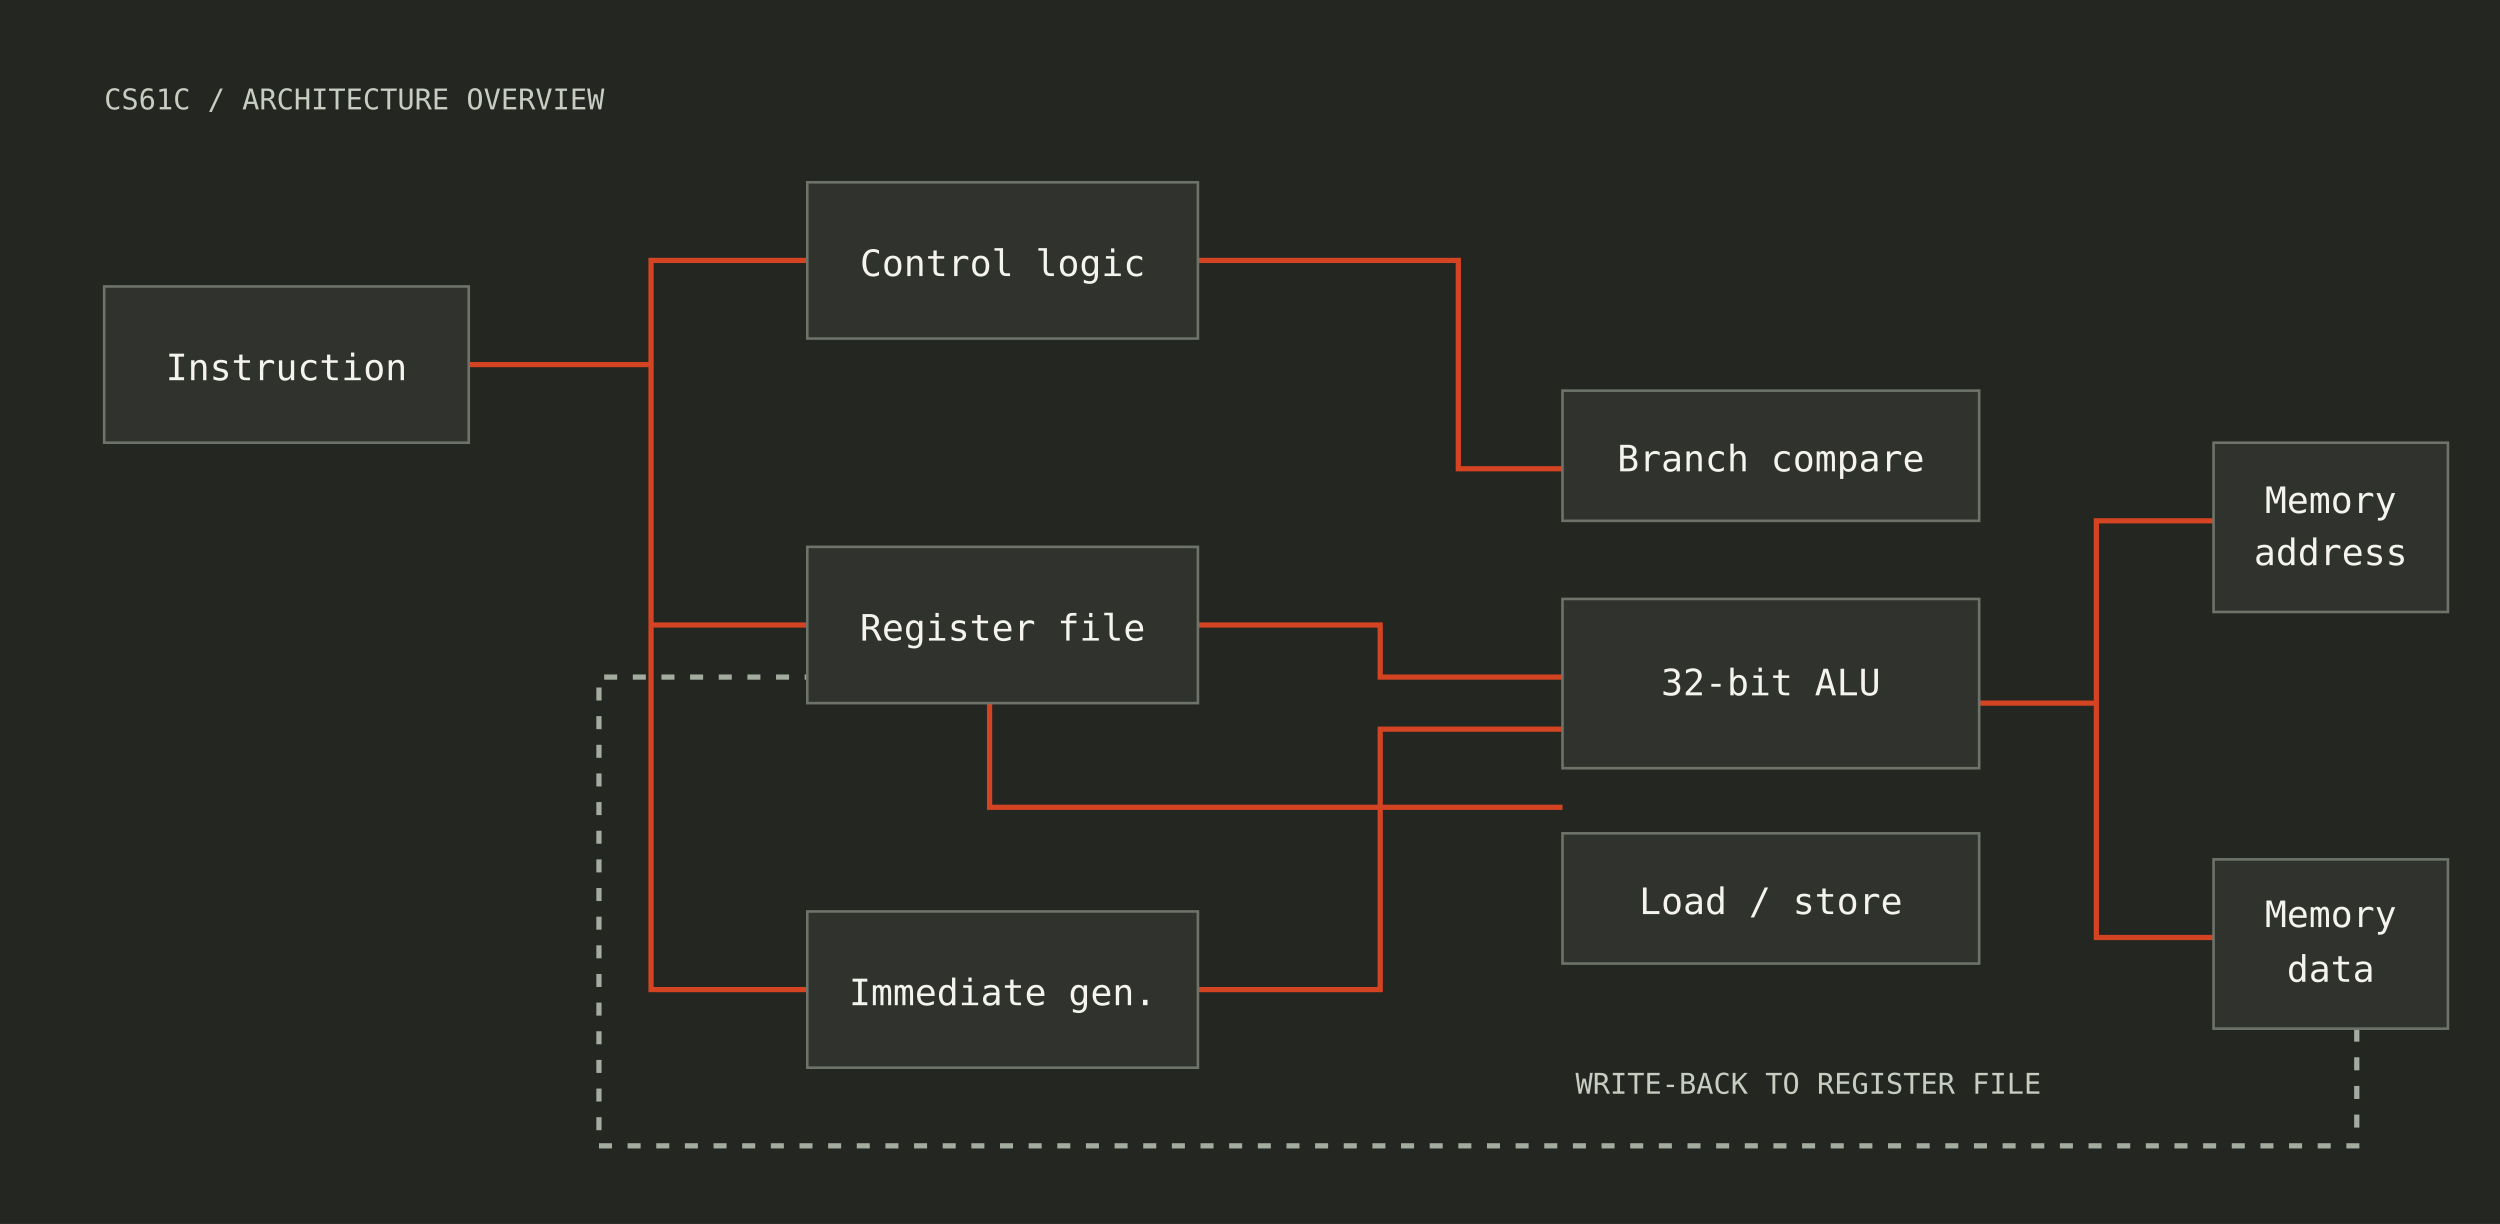
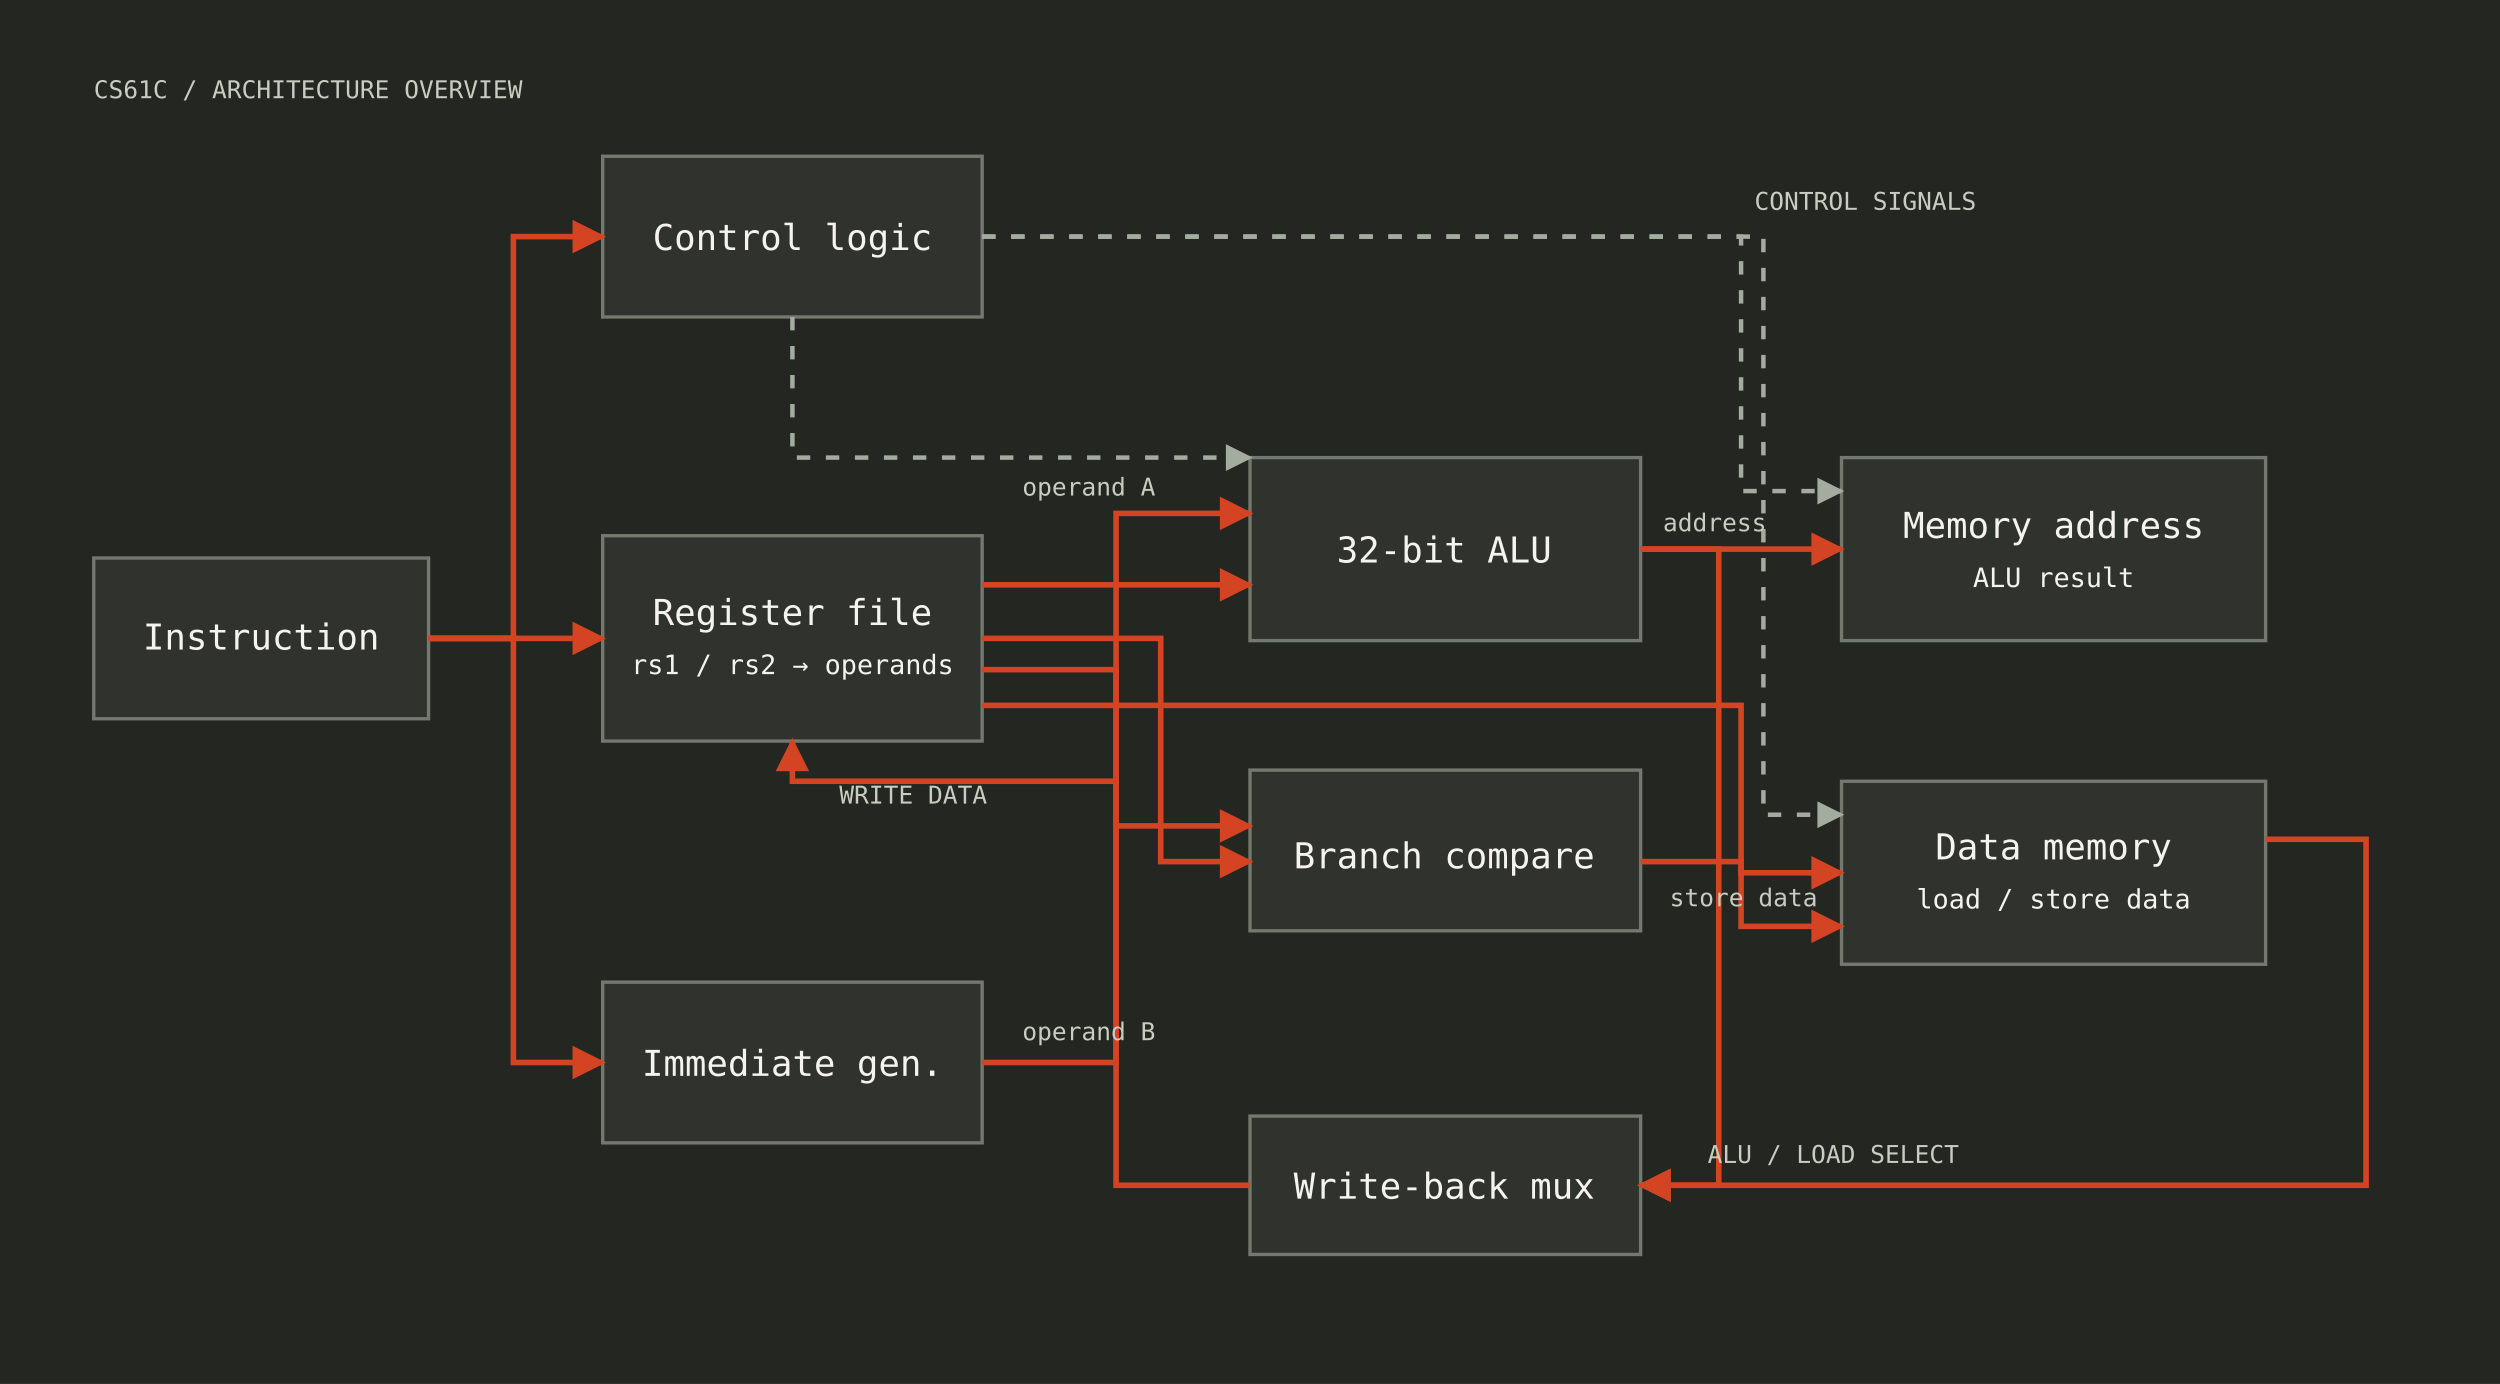
- <svg xmlns="http://www.w3.org/2000/svg" viewBox="0 0 960 470" role="img" aria-labelledby="title desc">
-   <rect width="960" height="470" fill="#242622" />
-   <g fill="none" stroke="#d44422" stroke-width="2">
-     <path d="M180 140h70v-40h60m-60 40v100h60m-60-100v240h60M460 240h70v20h70M460 380h70V280h70M460 100h100v80h100M760 270h45v-70h45m-45 70v90h45M380 270v40h220" />
-     <path d="M905 395v45H230V260h80" stroke="#a4aca0" stroke-dasharray="5 6" />
+ <svg xmlns="http://www.w3.org/2000/svg" viewBox="0 0 1120 620" role="img" aria-labelledby="title desc">
+   <defs>
+     <marker id="arrow" viewBox="0 0 10 10" refX="9" refY="5" markerWidth="6" markerHeight="6" orient="auto-start-reverse">
+       <path d="M0 0l10 5-10 5z" fill="#d44422" />
+     </marker>
+     <marker id="arrow-muted" viewBox="0 0 10 10" refX="9" refY="5" markerWidth="6" markerHeight="6" orient="auto-start-reverse">
+       <path d="M0 0l10 5-10 5z" fill="#a4aca0" />
+     </marker>
+   </defs>
+   <rect width="1120" height="620" fill="#242622" />
+   <g fill="#30332d" stroke="#73796f" stroke-width="1.5">
+     <rect x="42" y="250" width="150" height="72" />
+     <rect x="270" y="70" width="170" height="72" />
+     <rect x="270" y="240" width="170" height="92" />
+     <rect x="270" y="440" width="170" height="72" />
+     <rect x="560" y="205" width="175" height="82" />
+     <rect x="560" y="345" width="175" height="72" />
+     <rect x="825" y="205" width="190" height="82" />
+     <rect x="825" y="350" width="190" height="82" />
+     <rect x="560" y="500" width="175" height="62" />
  </g>
-   <g fill="#30332d" stroke="#6d7368">
-     <rect x="40" y="110" width="140" height="60" />
-     <rect x="310" y="70" width="150" height="60" />
-     <rect x="310" y="210" width="150" height="60" />
-     <rect x="310" y="350" width="150" height="60" />
-     <rect x="600" y="230" width="160" height="65" />
-     <rect x="600" y="150" width="160" height="50" />
-     <rect x="600" y="320" width="160" height="50" />
-     <rect x="850" y="170" width="90" height="65" />
-     <rect x="850" y="330" width="90" height="65" />
+   <g fill="none" stroke="#d44422" stroke-width="2.5" marker-end="url(#arrow)">
+     <path d="M192 286H230V106H270" />
+     <path d="M192 286H270" />
+     <path d="M192 286H230V476H270" />
+     <path d="M440 262H500V230H560" />
+     <path d="M440 300H500V370H560" />
+     <path d="M440 476H500V262H560" />
+     <path d="M440 286H520V386H560" />
+     <path d="M735 246H825" />
+     <path d="M735 386H780V391H825" />
+     <path d="M440 316H780V415H825" />
+     <path d="M1015 376H1060V531H735" />
+     <path d="M735 246H770V531H735" />
+     <path d="M560 531H500V350H355V332" />
  </g>
-   <g fill="#f4f3ee" font-family="monospace" font-size="14" text-anchor="middle">
-     <text x="110" y="146">Instruction</text>
-     <text x="385" y="106">Control logic</text>
-     <text x="385" y="246">Register file</text>
-     <text x="385" y="386">Immediate gen.</text>
-     <text x="680" y="267">32-bit ALU</text>
-     <text x="680" y="181">Branch compare</text>
-     <text x="680" y="351">Load / store</text>
-     <text x="895" y="197">Memory</text>
-     <text x="895" y="217">address</text>
-     <text x="895" y="356">Memory</text>
-     <text x="895" y="377">data</text>
+   <g fill="none" stroke="#a4aca0" stroke-width="2" stroke-dasharray="6 7" marker-end="url(#arrow-muted)">
+     <path d="M355 142V205H560" />
+     <path d="M440 106H780V220H825" />
+     <path d="M440 106H790V365H825" />
  </g>
-   <g font-family="monospace" font-size="11" fill="#c7cdc1">
-     <text x="40" y="42">CS61C / ARCHITECTURE OVERVIEW</text>
-     <text x="605" y="420">WRITE-BACK TO REGISTER FILE</text>
+   <g fill="#f4f3ee" font-family="monospace" font-size="16" text-anchor="middle">
+     <text x="117" y="291">Instruction</text>
+     <text x="355" y="112">Control logic</text>
+     <text x="355" y="280">Register file</text>
+     <text x="355" y="302" font-size="12">rs1 / rs2 → operands</text>
+     <text x="355" y="482">Immediate gen.</text>
+     <text x="647" y="252">32-bit ALU</text>
+     <text x="647" y="389">Branch compare</text>
+     <text x="920" y="241">Memory address</text>
+     <text x="920" y="263" font-size="12">ALU result</text>
+     <text x="920" y="385">Data memory</text>
+     <text x="920" y="407" font-size="12">load / store data</text>
+     <text x="647" y="537">Write-back mux</text>
+   </g>
+   <g fill="#c7cdc1" font-family="monospace" font-size="11">
+     <text x="42" y="44">CS61C / ARCHITECTURE OVERVIEW</text>
+     <text x="458" y="222">operand A</text>
+     <text x="458" y="466">operand B</text>
+     <text x="745" y="238">address</text>
+     <text x="748" y="406">store data</text>
+     <text x="765" y="521">ALU / LOAD SELECT</text>
+     <text x="376" y="360">WRITE DATA</text>
+     <text x="786" y="94">CONTROL SIGNALS</text>
  </g>
</svg>
